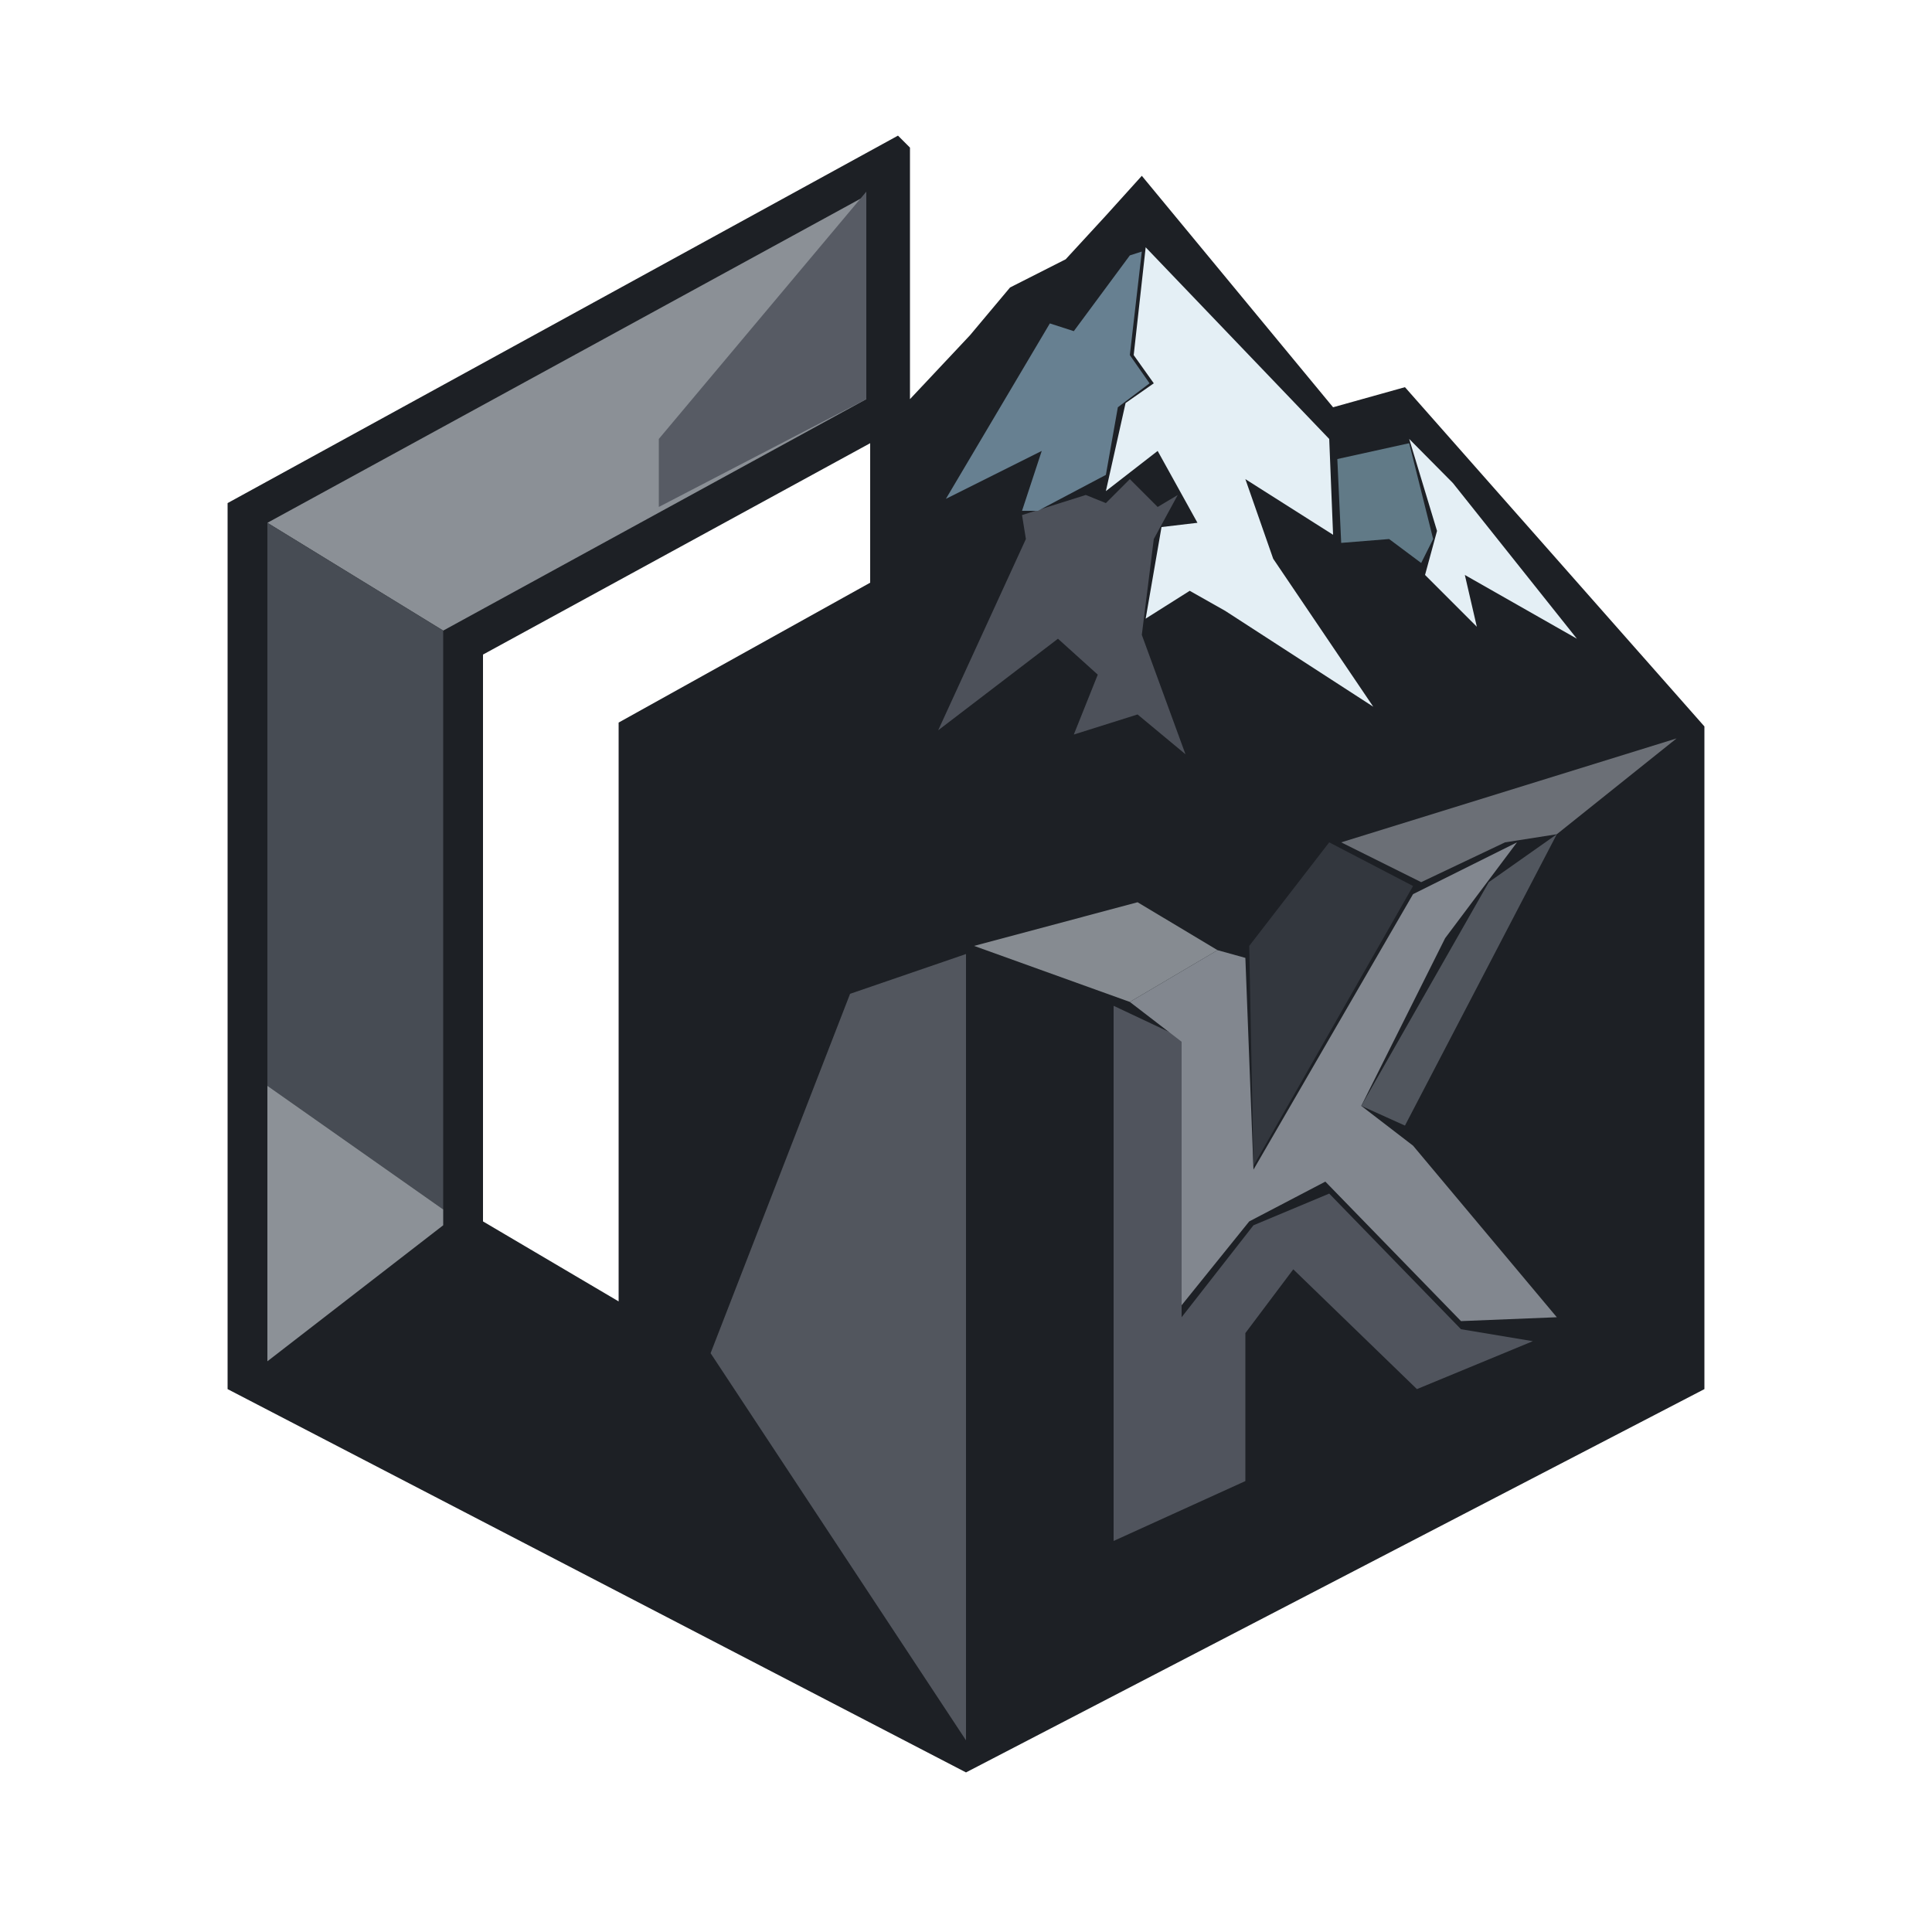
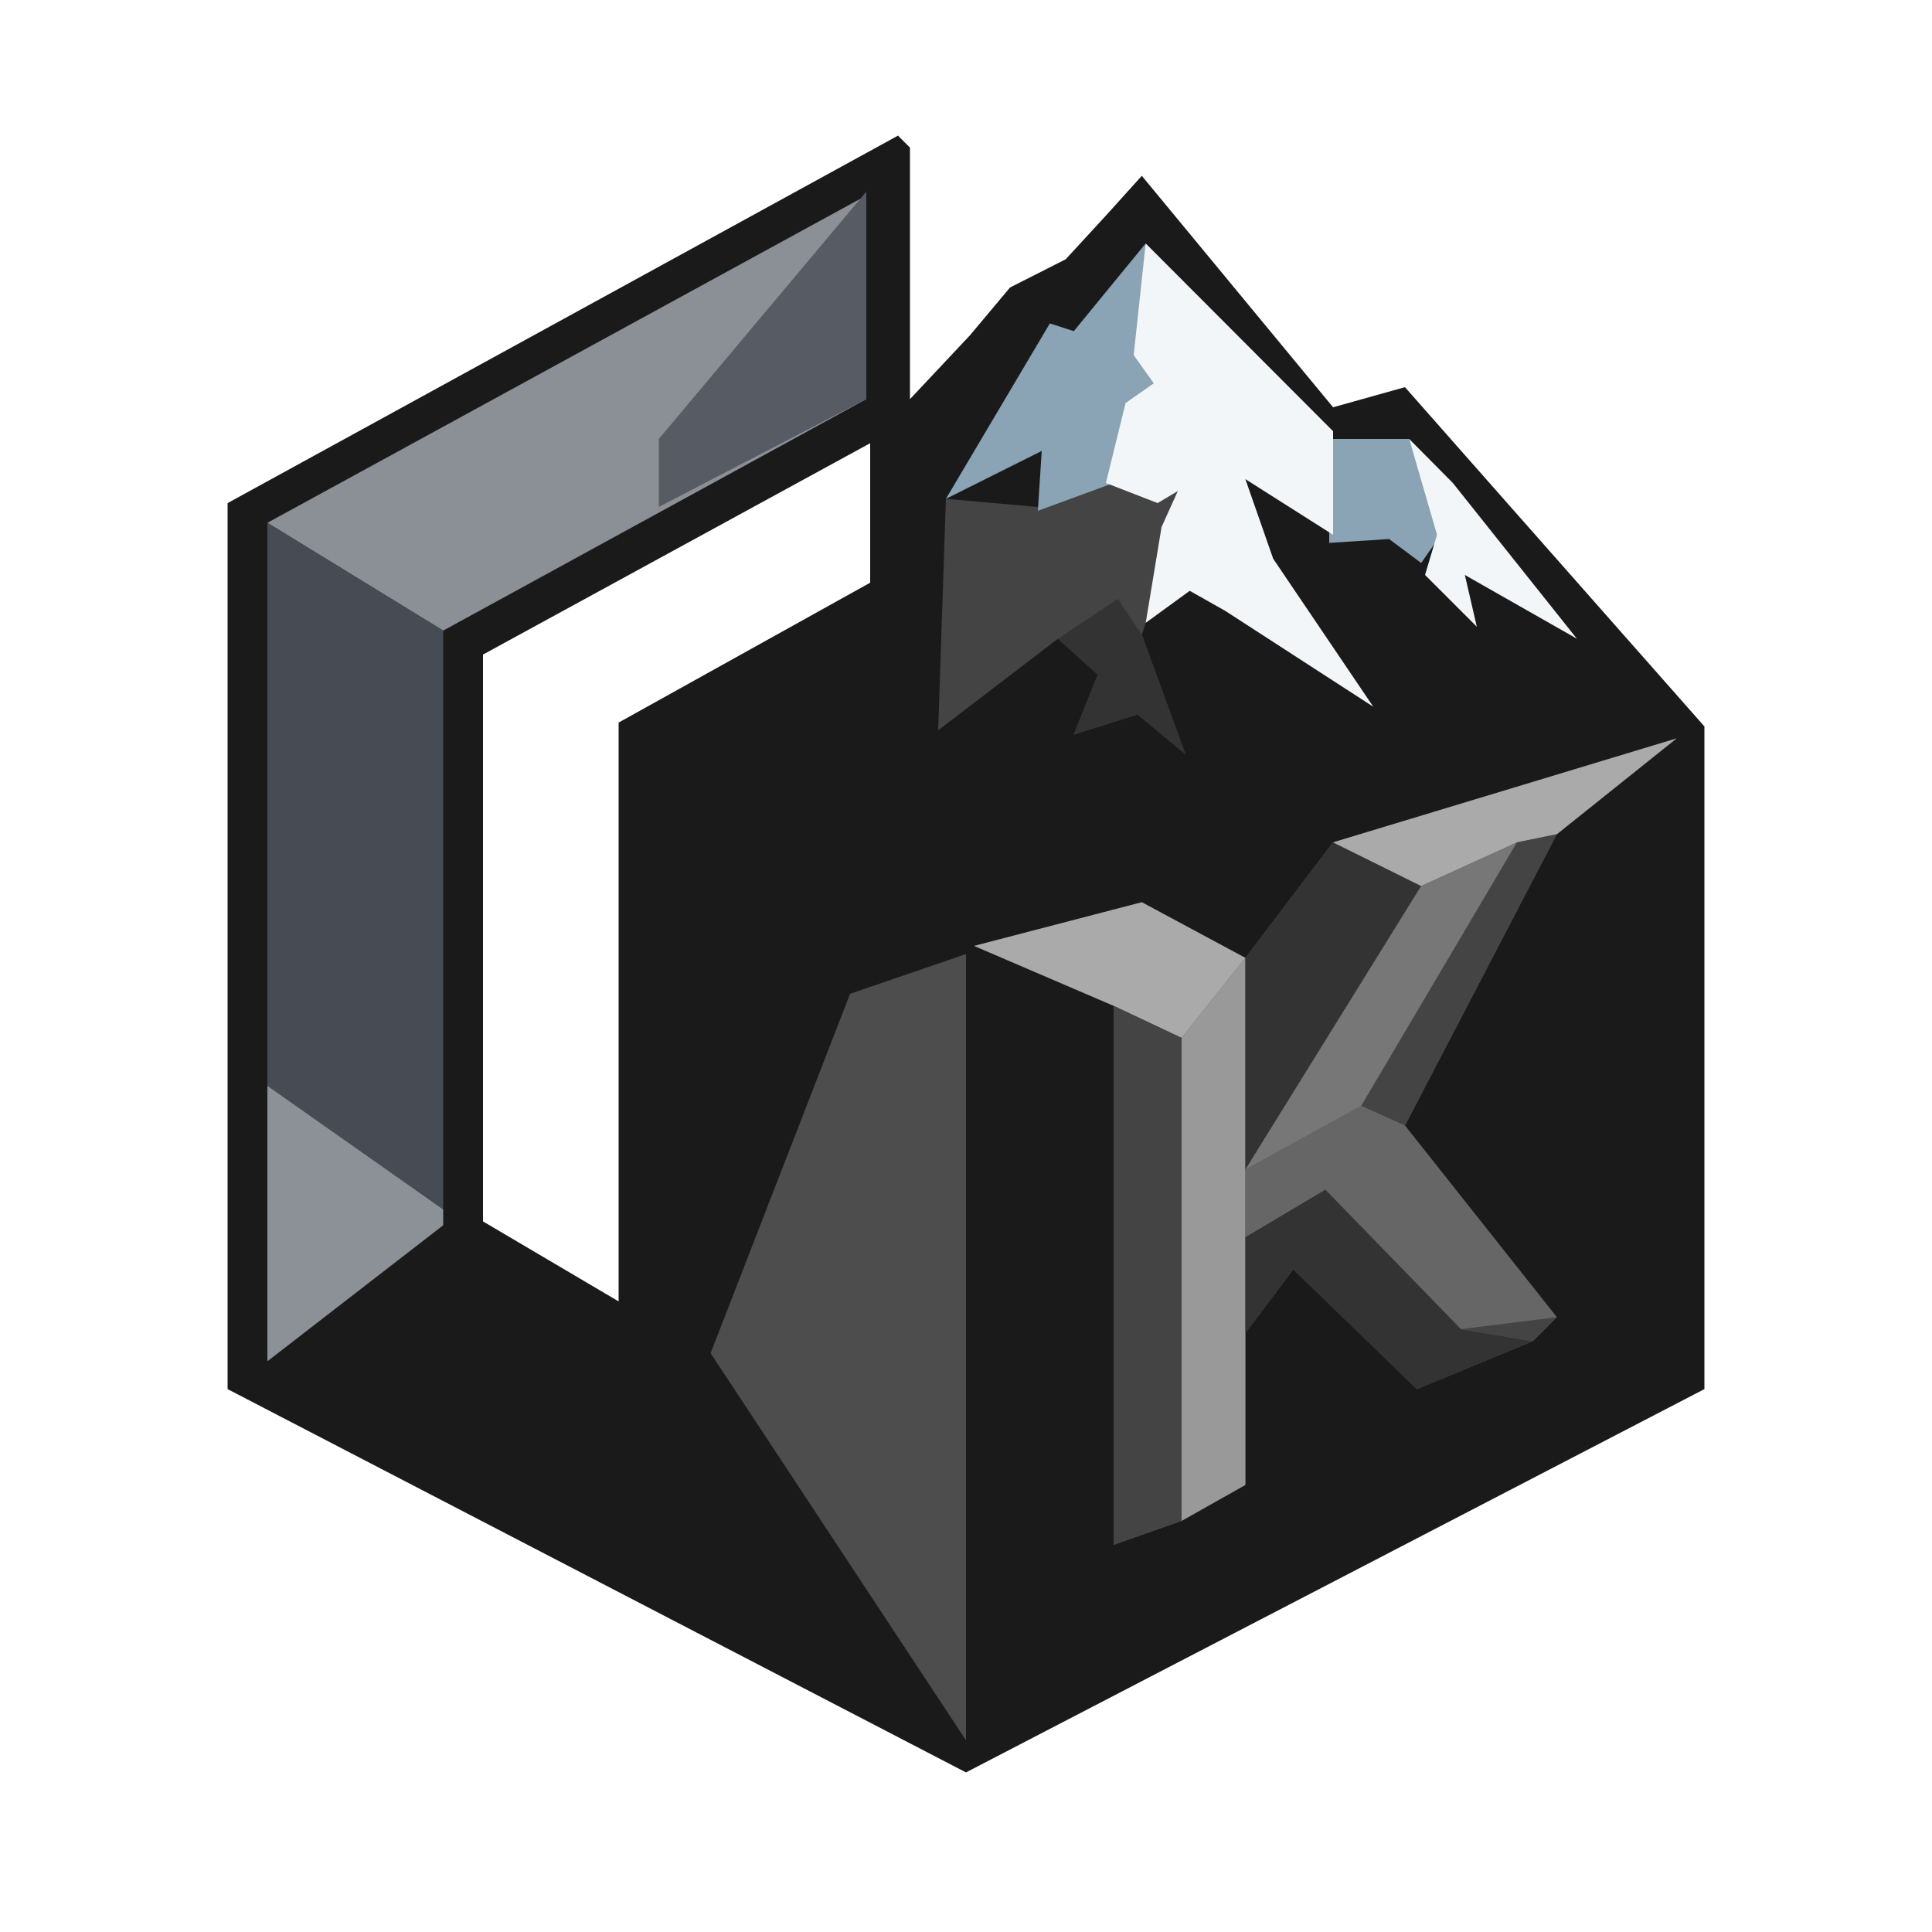
<svg xmlns="http://www.w3.org/2000/svg" viewBox="0 0 500 500">
-   <polygon fill="#1D2025" points="58.9,130.2 232.4,35.1 235.5,38.2 235.5,103.3 251,86.8 261.4,74.4 275.8,67.1 286.2,55.8 295.5,45.5 345,105.4 363.6,100.2 441.1,188 441.1,359.5 250,458.7 58.9,359.5 58.9,206.6 125,206.6 125,316.1 160.1,336.8 160.1,187 225.2,150.8 225.2,114.7 125,169.4 125,206.6 58.9,206.6" />
+   <polygon fill="#1A1A1A" points="58.9,130.2 232.4,35.1 235.5,38.2 235.5,103.3 251,86.8 261.4,74.4 275.8,67.1 286.2,55.8 295.5,45.5 345,105.4 363.6,100.2 441.1,188 441.1,359.5 250,458.7 58.9,359.5 58.9,206.6 125,206.6 125,316.1 160.1,336.8 160.1,187 225.2,150.8 225.2,114.7 125,169.4 125,206.6 58.9,206.6" />
  <polygon fill="#8B9096" points="69.2,135.3 224.2,50.6 224.2,103.3 114.7,163.2" />
  <polygon fill="#575B64" points="224.2,49.6 224.2,103.3 170.5,131.2 170.5,113.6" />
  <polygon fill="#474C54" points="69.2,135.3 114.7,163.2 114.7,313 69.2,281" />
  <polygon fill="#8C9197" points="69.2,281 114.7,313 114.7,317.1 69.2,352.3" />
-   <polygon fill="#4D515A" points="304.8,128.1 298.6,139.5 295.5,164.3 306.8,195.2 294.4,184.9 277.9,190.1 284.1,174.6 273.8,165.3 242.8,189 265.5,139.5 264.5,133.3 281,128.1 286.2,130.2 292.4,124 299.6,131.2" />
-   <polygon fill="#678091" points="295.5,65.1 292.4,91.9 297.5,99.2 289.3,105.4 286.2,122.9 268.6,132.2 264.5,132.2 269.6,116.7 244.8,129.1 271.7,83.7 277.9,85.7 292.4,66.1" />
-   <polygon fill="#E4EFF5" points="296.5,64 344,113.6 345,138.4 322.3,124 329.5,144.6 355.4,182.9 317.1,158.1 307.9,152.9 296.5,160.1 300.6,136.4 309.9,135.3 299.6,116.7 286.2,127.1 291.3,104.3 298.6,99.2 293.4,91.9" />
-   <polygon fill="#617A87" points="346.1,118.8 364.7,114.7 370.9,139.5 367.8,145.7 359.5,139.5 347.1,140.5" />
-   <polygon fill="#E4EFF5" points="364.7,113.6 376,125 408.1,165.3 379.1,148.8 382.2,162.2 368.8,148.8 371.9,137.4" />
-   <polygon fill="#52565E" points="220,257.2 183.9,350.2 250,450.4 250,246.9" />
-   <polygon fill="#50545D" points="288.2,260.3 288.2,398.8 322.3,383.3 322.3,345 334.7,328.5 366.7,359.5 396.7,347.1 378.1,344 344,308.9 324.4,317.1 305.8,340.9 305.8,268.6" />
-   <polygon fill="#82878F" points="392.6,218 365.7,231.4 324.4,302.7 322.3,247.9 315.1,245.9 292.4,259.3 305.8,269.6 305.8,337.8 323.3,316.1 343,305.8 378.1,341.9 402.9,340.9 365.7,296.5 352.3,286.2 374,242.8" />
-   <polygon fill="#33373E" points="344,218 365.7,229.3 324.4,301.7 323.3,244.8" />
-   <polygon fill="#51565E" points="402.9,215.9 363.6,291.3 352.3,286.2 385.3,228.3" />
-   <polygon fill="#6B6F76" points="347.1,218 433.9,191.1 402.9,215.9 389.5,218 367.8,228.3" />
-   <polygon fill="#868B91" points="252.1,244.8 294.4,233.5 315.1,245.9 292.4,259.3" />
+   <polygon fill="#444444" points="242.8,189 244.8,129.1 268.6,131.2 286.2,124 299.6,130.2 304.8,127.1 300.6,136.4 296.5,161.2 295.5,164.3 306.8,195.2 294.4,184.9 277.9,190.1 284.1,174.6 273.8,165.3" />
+   <polygon fill="#333333" points="273.8,165.3 284.1,174.6 277.9,190.1 294.4,184.9 306.8,195.2 295.5,164.3 289.3,155" />
+   <polygon fill="#8AA3B5" points="296.5,63 295.5,91.9 300.6,99.2 293.4,105.4 288.2,125 268.6,132.2 269.6,116.7 244.8,129.1 271.7,83.7 277.9,85.7" />
+   <polygon fill="#8AA3B5" points="344,113.6 364.7,113.6 372.9,138.4 367.8,145.7 359.5,139.5 344,140.5" />
+   <polygon fill="#F2F6F8" points="296.5,63 345,111.6 345,138.4 322.3,124 329.5,144.6 355.4,182.9 317.1,158.1 307.9,152.9 296.5,161.2 300.6,136.4 304.8,127.1 299.6,130.2 286.2,125 291.3,104.3 298.6,99.2 293.4,91.9" />
+   <polygon fill="#F2F6F8" points="364.7,113.6 376,125 408.1,165.3 379.1,148.8 382.2,162.2 368.8,148.8 371.9,138.4" />
+   <polygon fill="#4D4D4D" points="220,257.2 183.9,350.2 250,450.4 250,246.9" />
+   <polygon fill="#555555" points="252.1,244.8 295.5,233.5 322.3,247.9 345,218 433.9,191.1 402.9,215.9 363.6,291.3 402.9,340.9 396.7,347.1 366.7,359.5 334.7,328.5 322.3,345 322.3,384.3 305.8,393.6 288.2,399.8 288.2,260.3" />
+   <polygon fill="#AAAAAA" points="252.1,244.8 295.5,233.5 322.3,247.9 305.8,268.6 288.2,260.3" />
+   <polygon fill="#444444" points="288.2,260.3 305.8,268.6 305.8,393.6 288.2,399.8" />
+   <polygon fill="#999999" points="305.8,268.6 322.3,247.9 322.3,384.3 305.8,393.6" />
+   <polygon fill="#333333" points="322.3,247.9 345,218 367.8,229.3 322.3,302.7" />
+   <polygon fill="#AAAAAA" points="345,218 433.9,191.1 402.9,215.9 392.6,218 367.8,229.3" />
+   <polygon fill="#777777" points="367.8,229.3 392.6,218 352.3,286.2 322.3,302.7" />
+   <polygon fill="#444444" points="392.6,218 402.9,215.9 363.6,291.3 352.3,286.2" />
+   <polygon fill="#666666" points="322.3,302.7 352.3,286.2 363.6,291.3 402.9,340.9 378.1,344 343,307.9 322.3,320.2" />
+   <polygon fill="#333333" points="322.3,320.2 343,307.9 378.1,344 396.7,347.1 366.7,359.5 334.7,328.5 322.3,345" />
+   <polygon fill="#444444" points="378.1,344 402.9,340.9 396.7,347.1" />
</svg>
